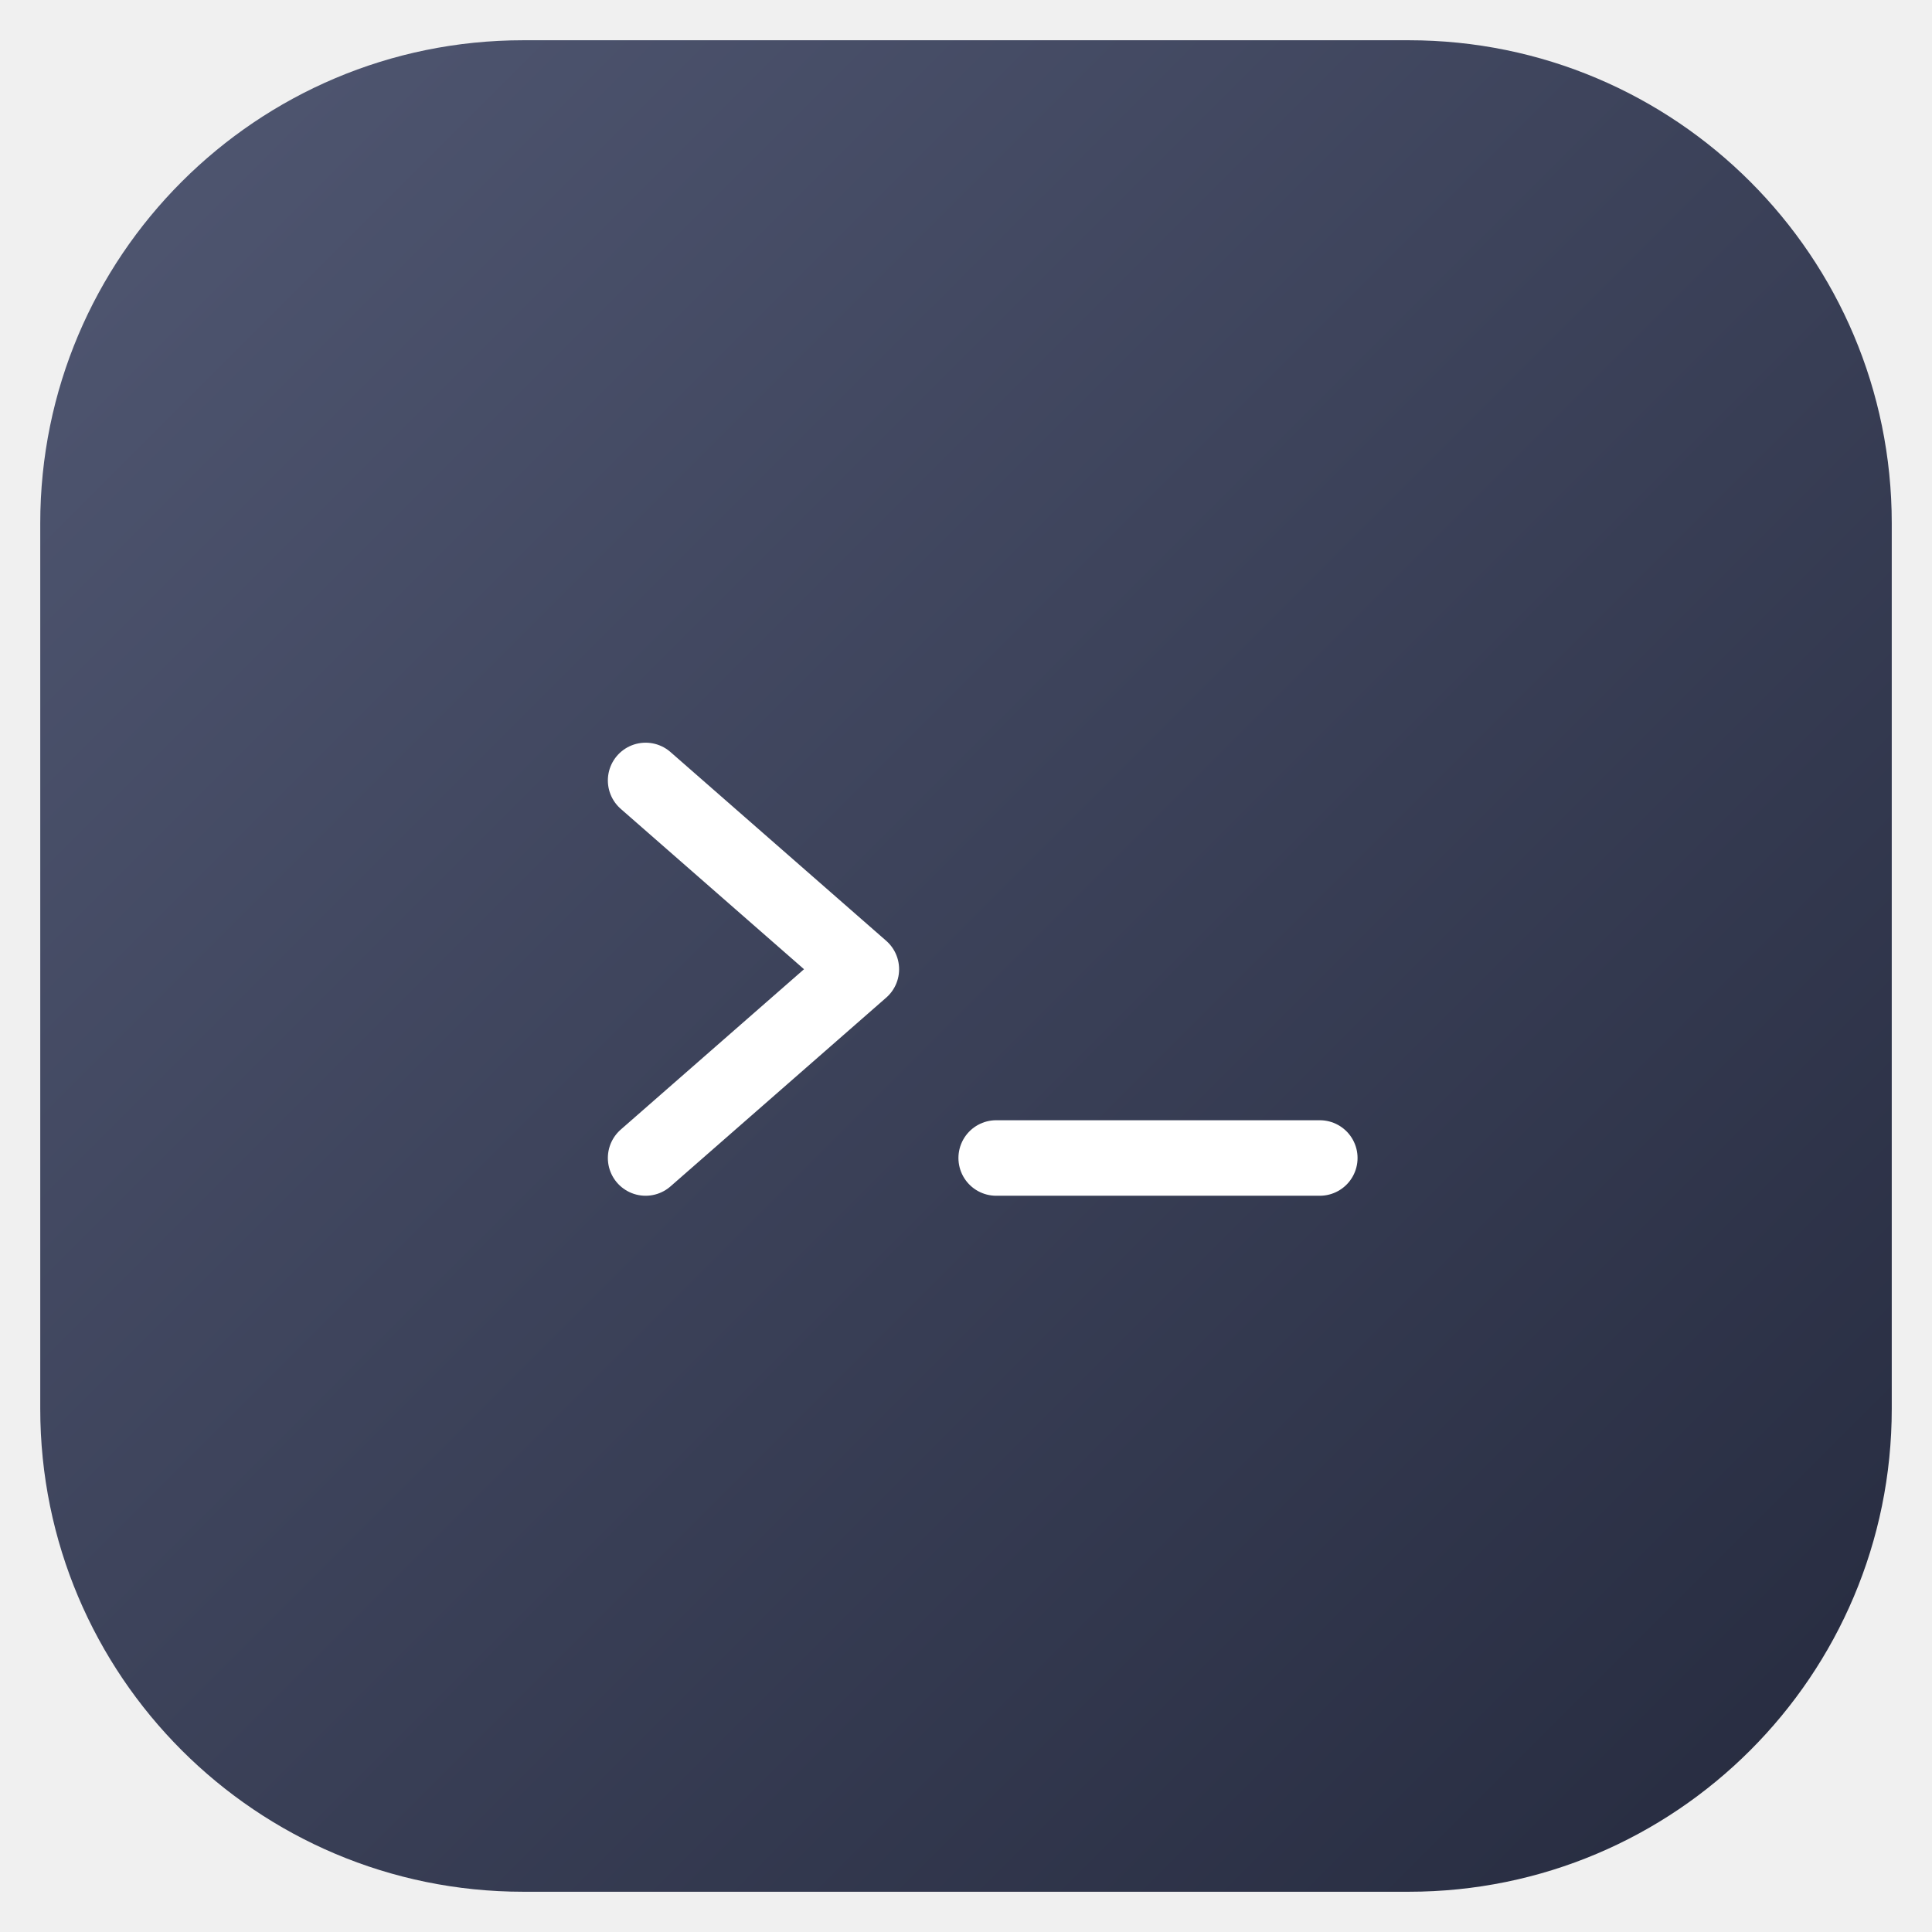
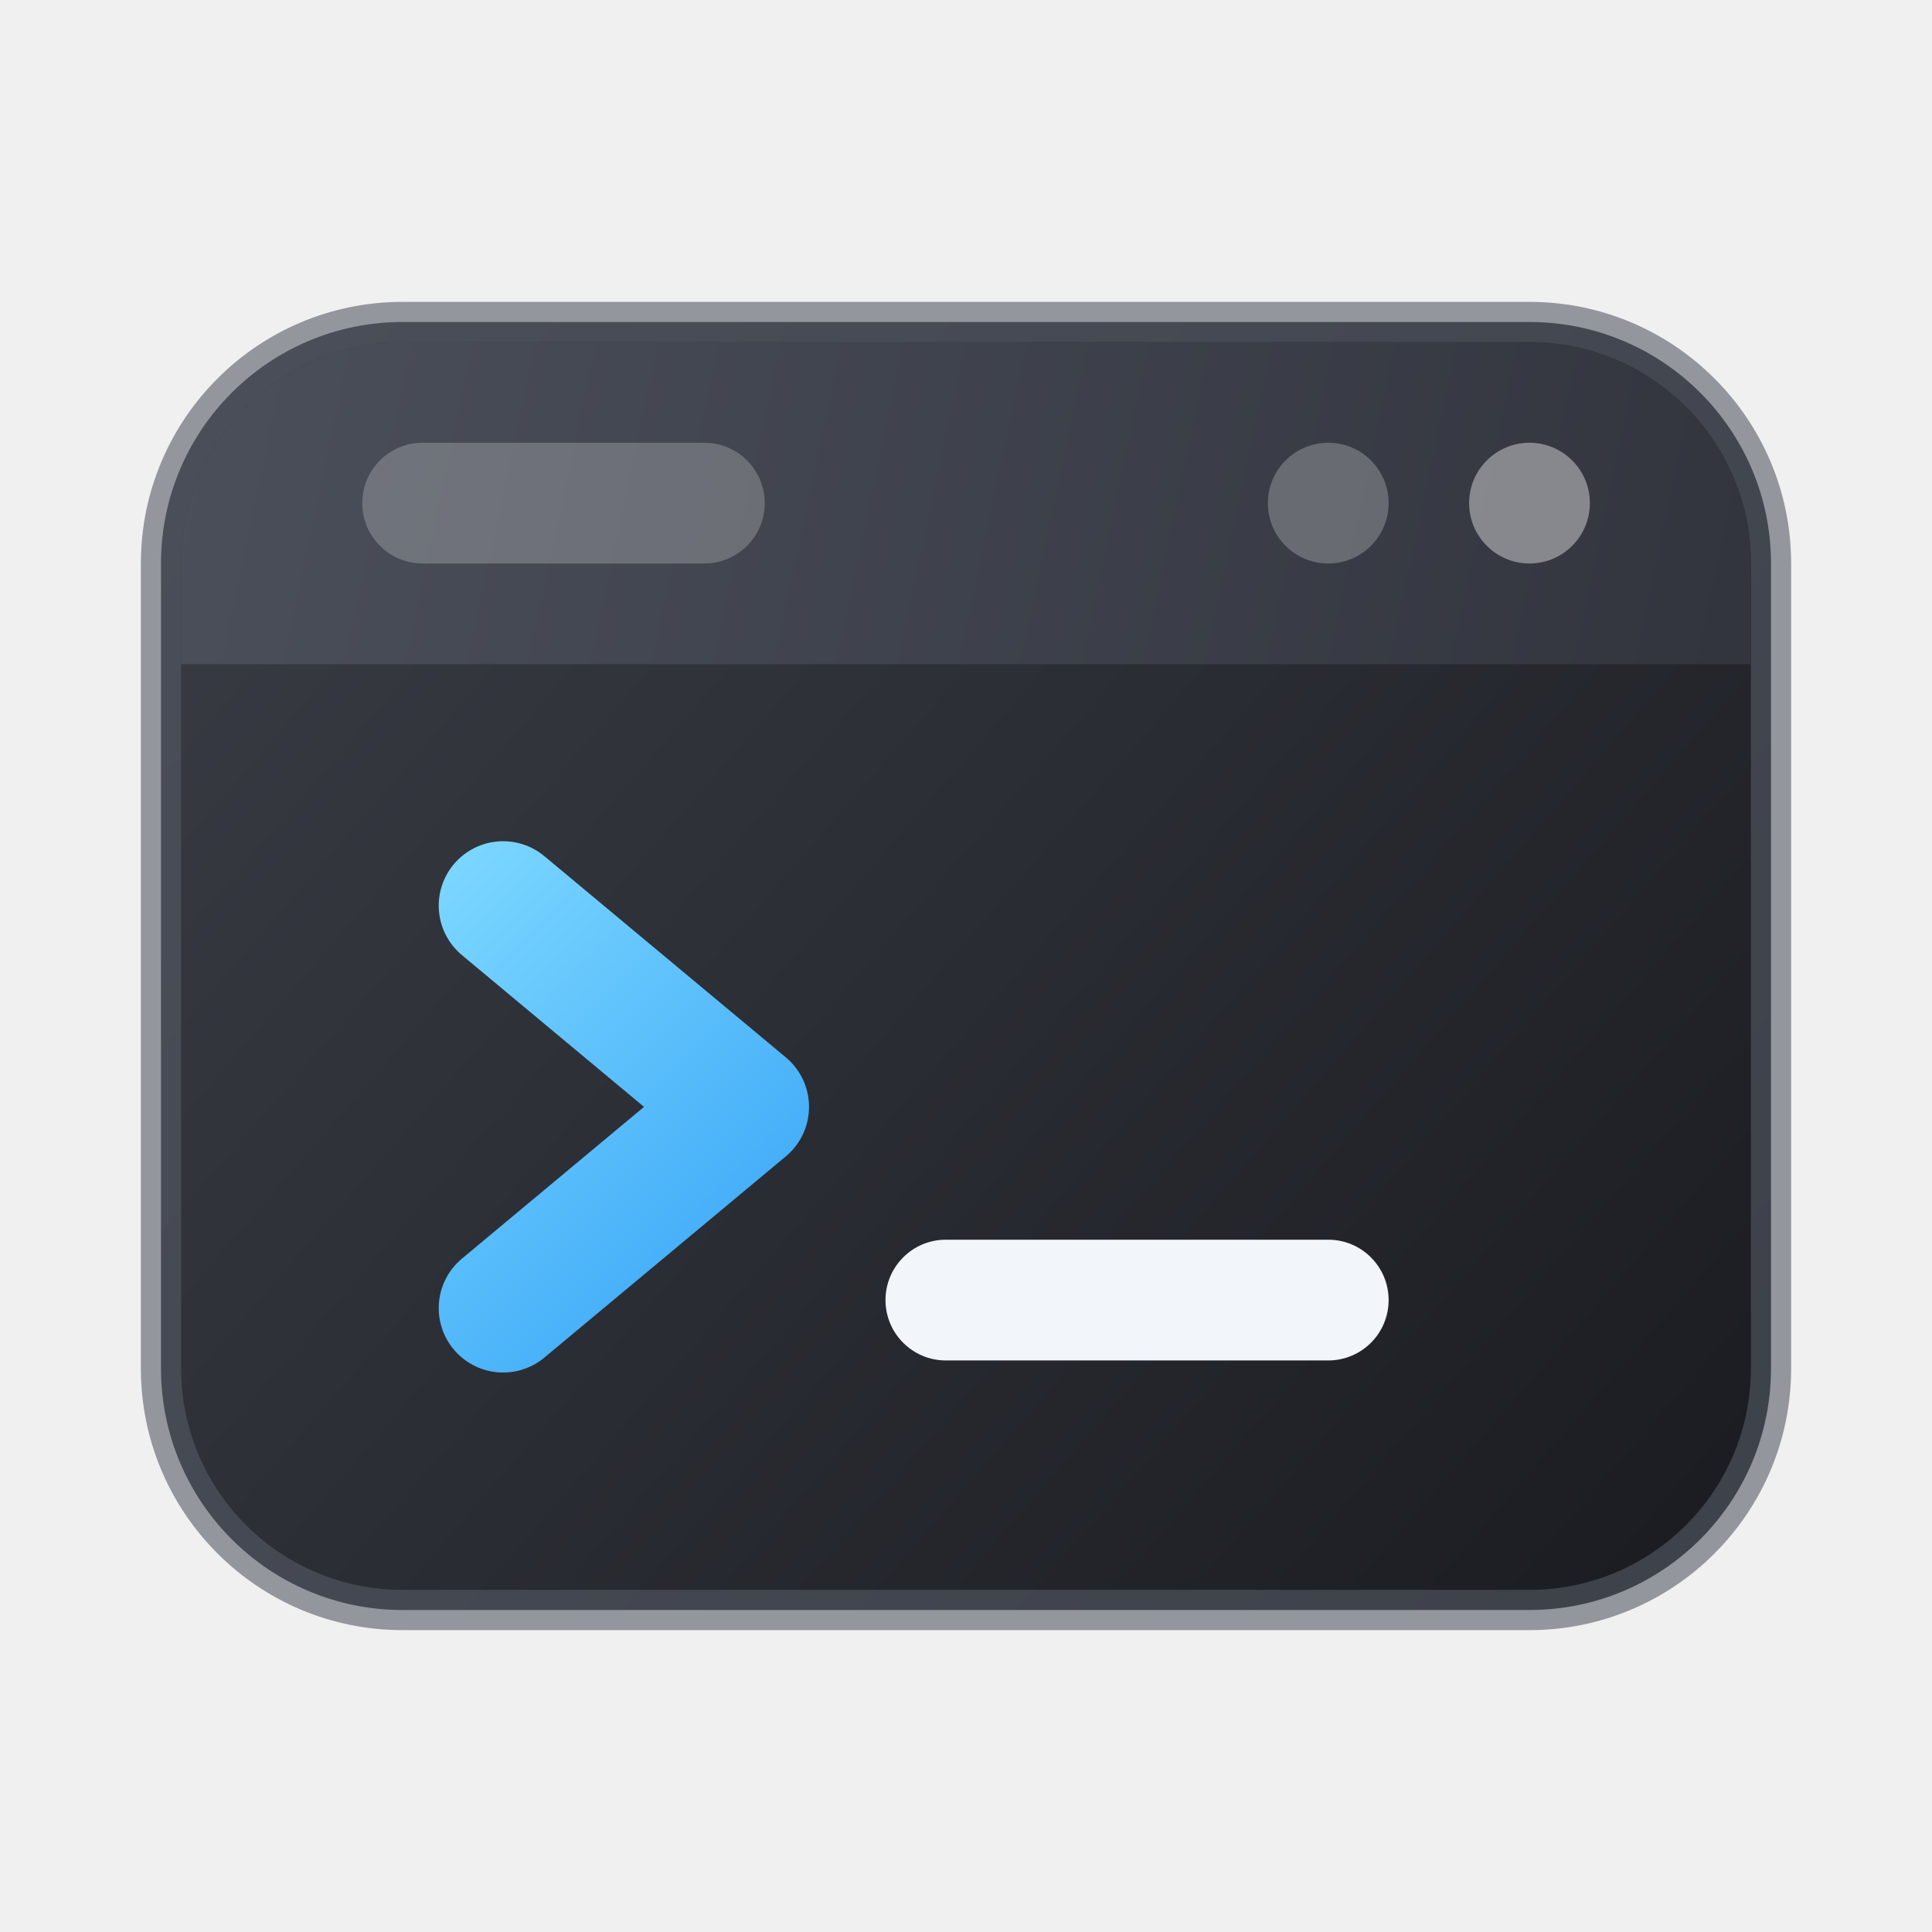
- <svg xmlns="http://www.w3.org/2000/svg" width="48" height="48" viewBox="0 0 48 48">
+ <svg xmlns="http://www.w3.org/2000/svg" width="48" height="48" viewBox="0 0 48 48" fill="none">
  <defs>
-     <linearGradient id="g" x2="1" y2="1">
-       <stop stop-color="#515873" />
-       <stop offset="1" stop-color="#252A3E" />
+     <linearGradient id="tm-bg" x1="5" y1="8" x2="43" y2="41" gradientUnits="userSpaceOnUse">
+       <stop offset="0" stop-color="#3A3D45" />
+       <stop offset="1" stop-color="#191B20" />
+     </linearGradient>
+     <linearGradient id="tm-bar" x1="5" y1="8" x2="43" y2="16" gradientUnits="userSpaceOnUse">
+       <stop offset="0" stop-color="#4B4F5A" />
+       <stop offset="1" stop-color="#32353E" />
+     </linearGradient>
+     <linearGradient id="tm-prompt" x1="12" y1="21" x2="24" y2="33" gradientUnits="userSpaceOnUse">
+       <stop offset="0" stop-color="#7AD6FF" />
+       <stop offset="1" stop-color="#2899F5" />
    </linearGradient>
  </defs>
-   <rect x="1" y="1" width="46" height="46" rx="12" fill="url(#g)" />
-   <g fill="none" stroke="white" stroke-width="2.8" stroke-linecap="round" stroke-linejoin="round" transform="translate(8 8) scale(.67)">
-     <path d="m12 17 8 7-8 7M25 31h12" />
-   </g>
+   <rect x="4" y="8" width="40" height="32" rx="6" fill="url(#tm-bg)" stroke="#555A66" stroke-opacity="0.6" stroke-width="1" />
+   <path d="M4.5 14a5.5 5.5 0 0 1 5.5-5.5h28a5.5 5.5 0 0 1 5.5 5.5v2.5h-39V14Z" fill="url(#tm-bar)" />
+   <rect x="9" y="11" width="10" height="3" rx="1.5" fill="#FFFFFF" fill-opacity="0.22" />
+   <circle cx="38" cy="12.5" r="1.5" fill="#FFFFFF" fill-opacity="0.4" />
+   <circle cx="33" cy="12.5" r="1.5" fill="#FFFFFF" fill-opacity="0.24" />
+   <path d="M12.5 22.5L18.5 27.5L12.5 32.5" stroke="url(#tm-prompt)" stroke-width="3.2" stroke-linecap="round" stroke-linejoin="round" />
+   <rect x="22" y="30.8" width="12.5" height="3" rx="1.5" fill="#F2F6FA" />
</svg>
